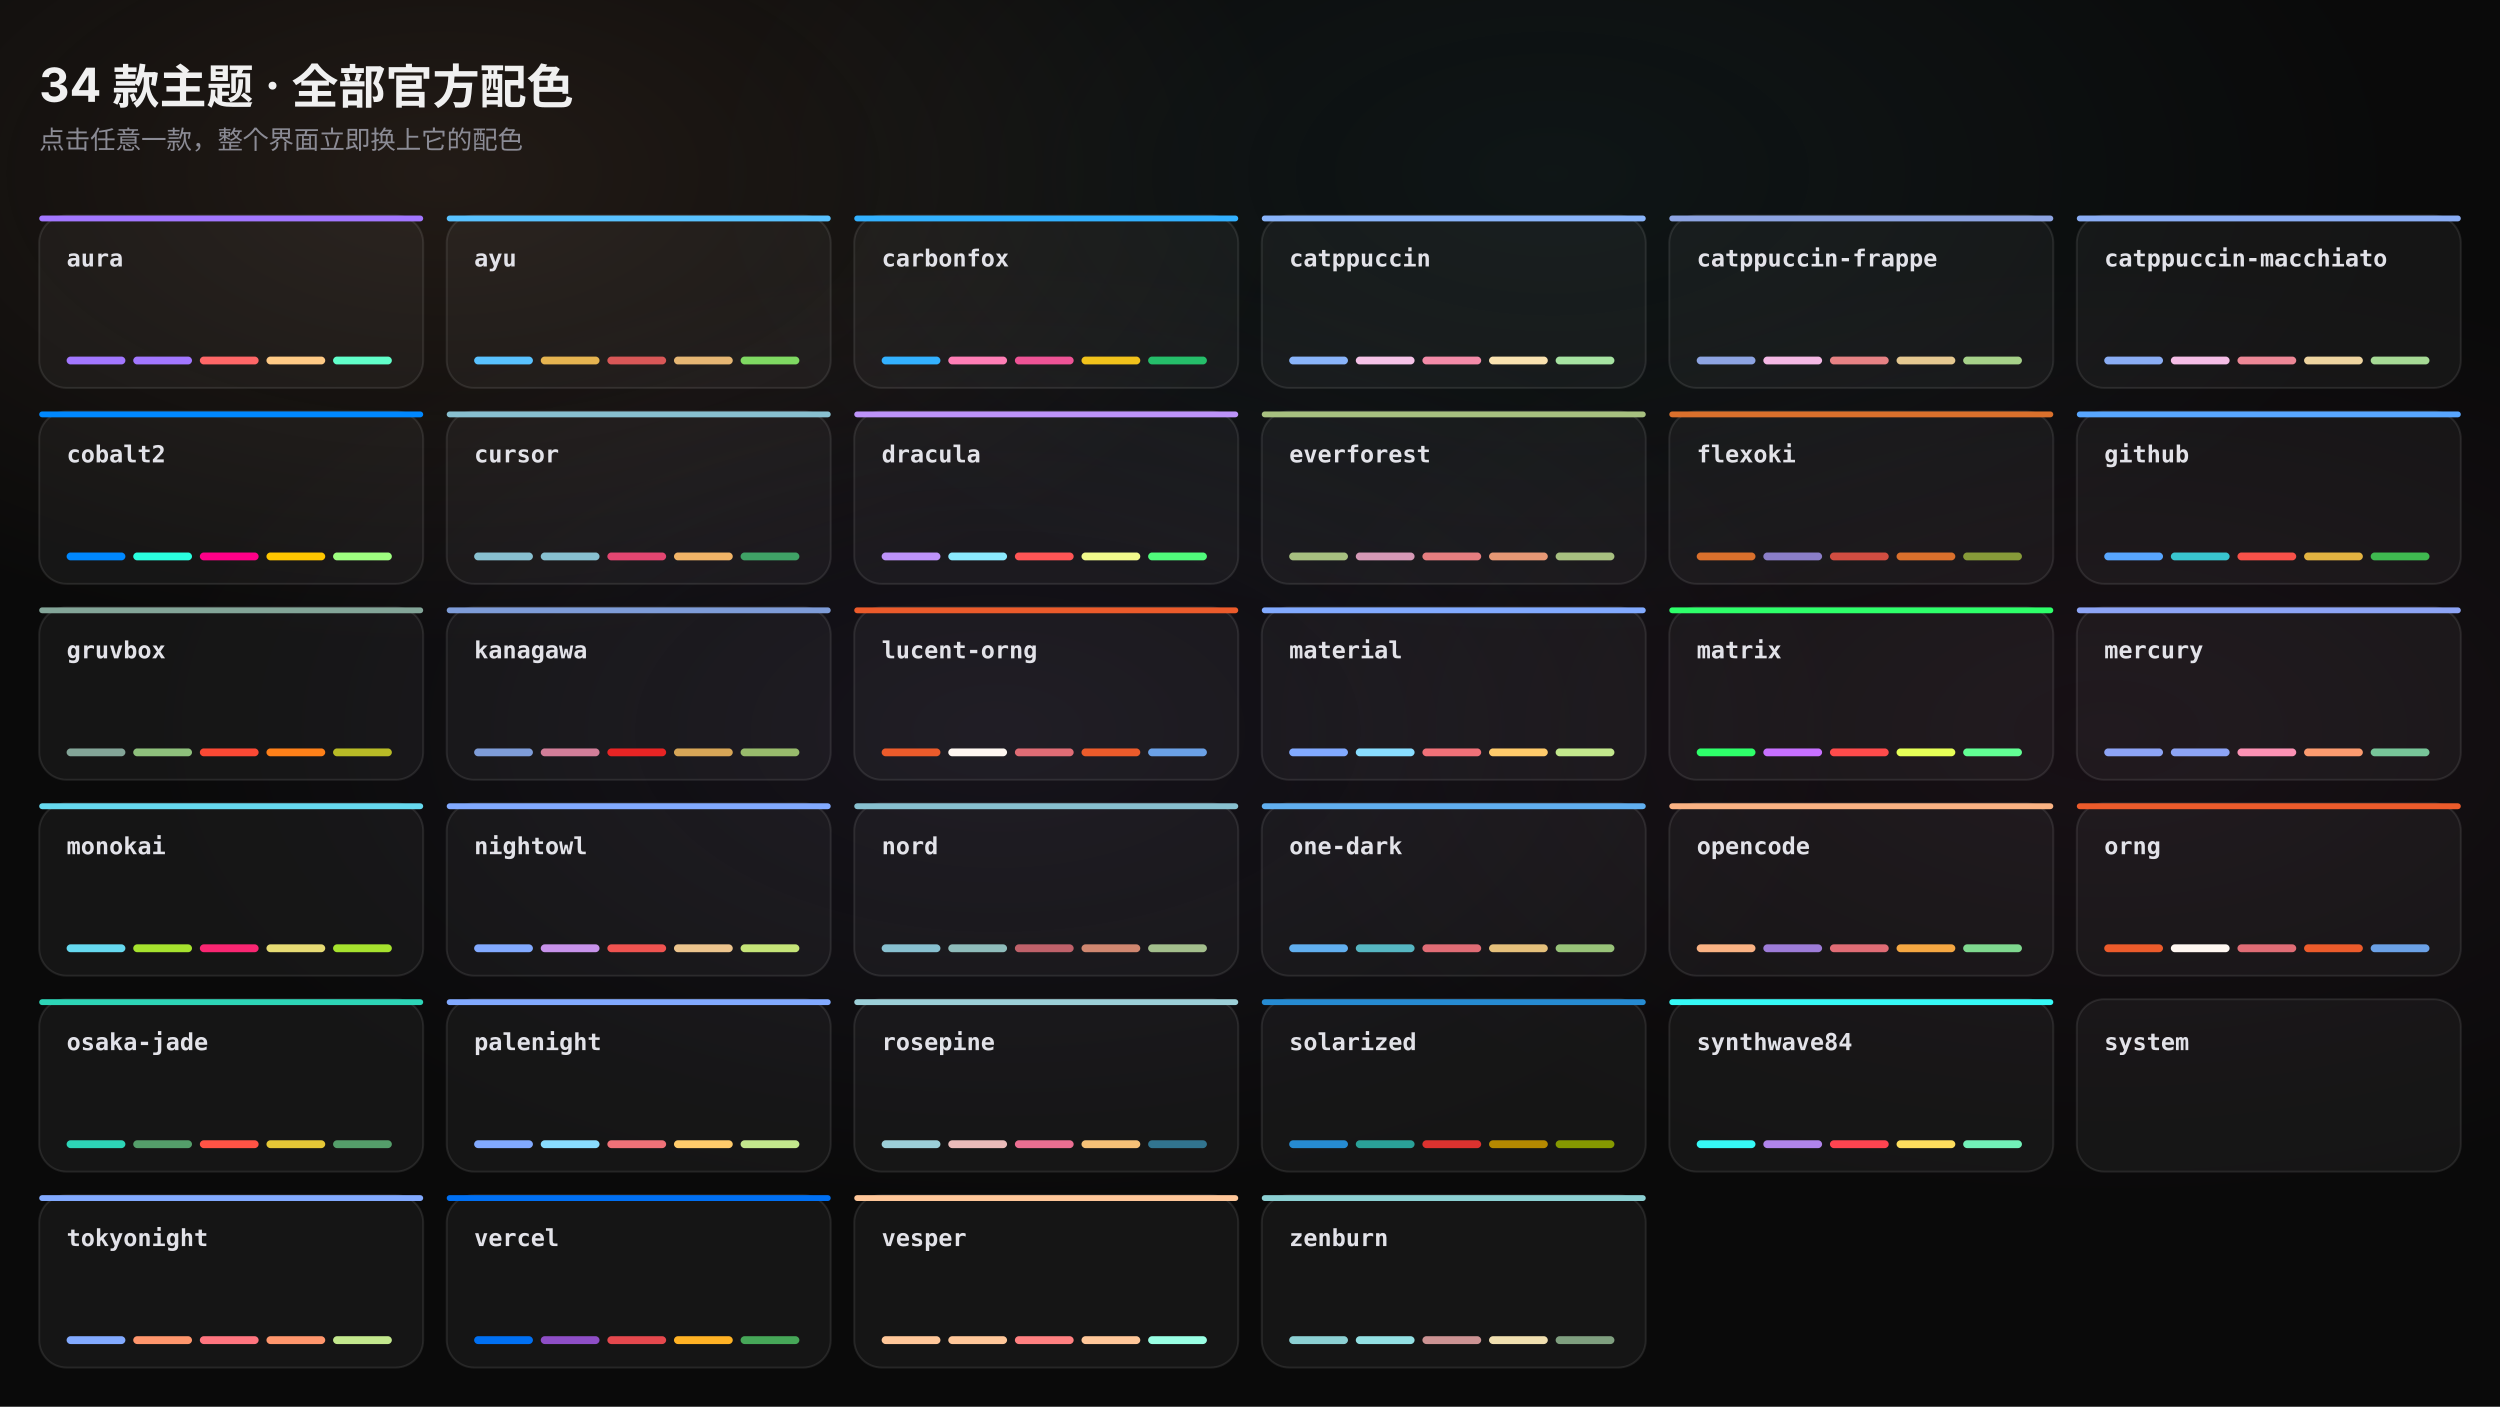
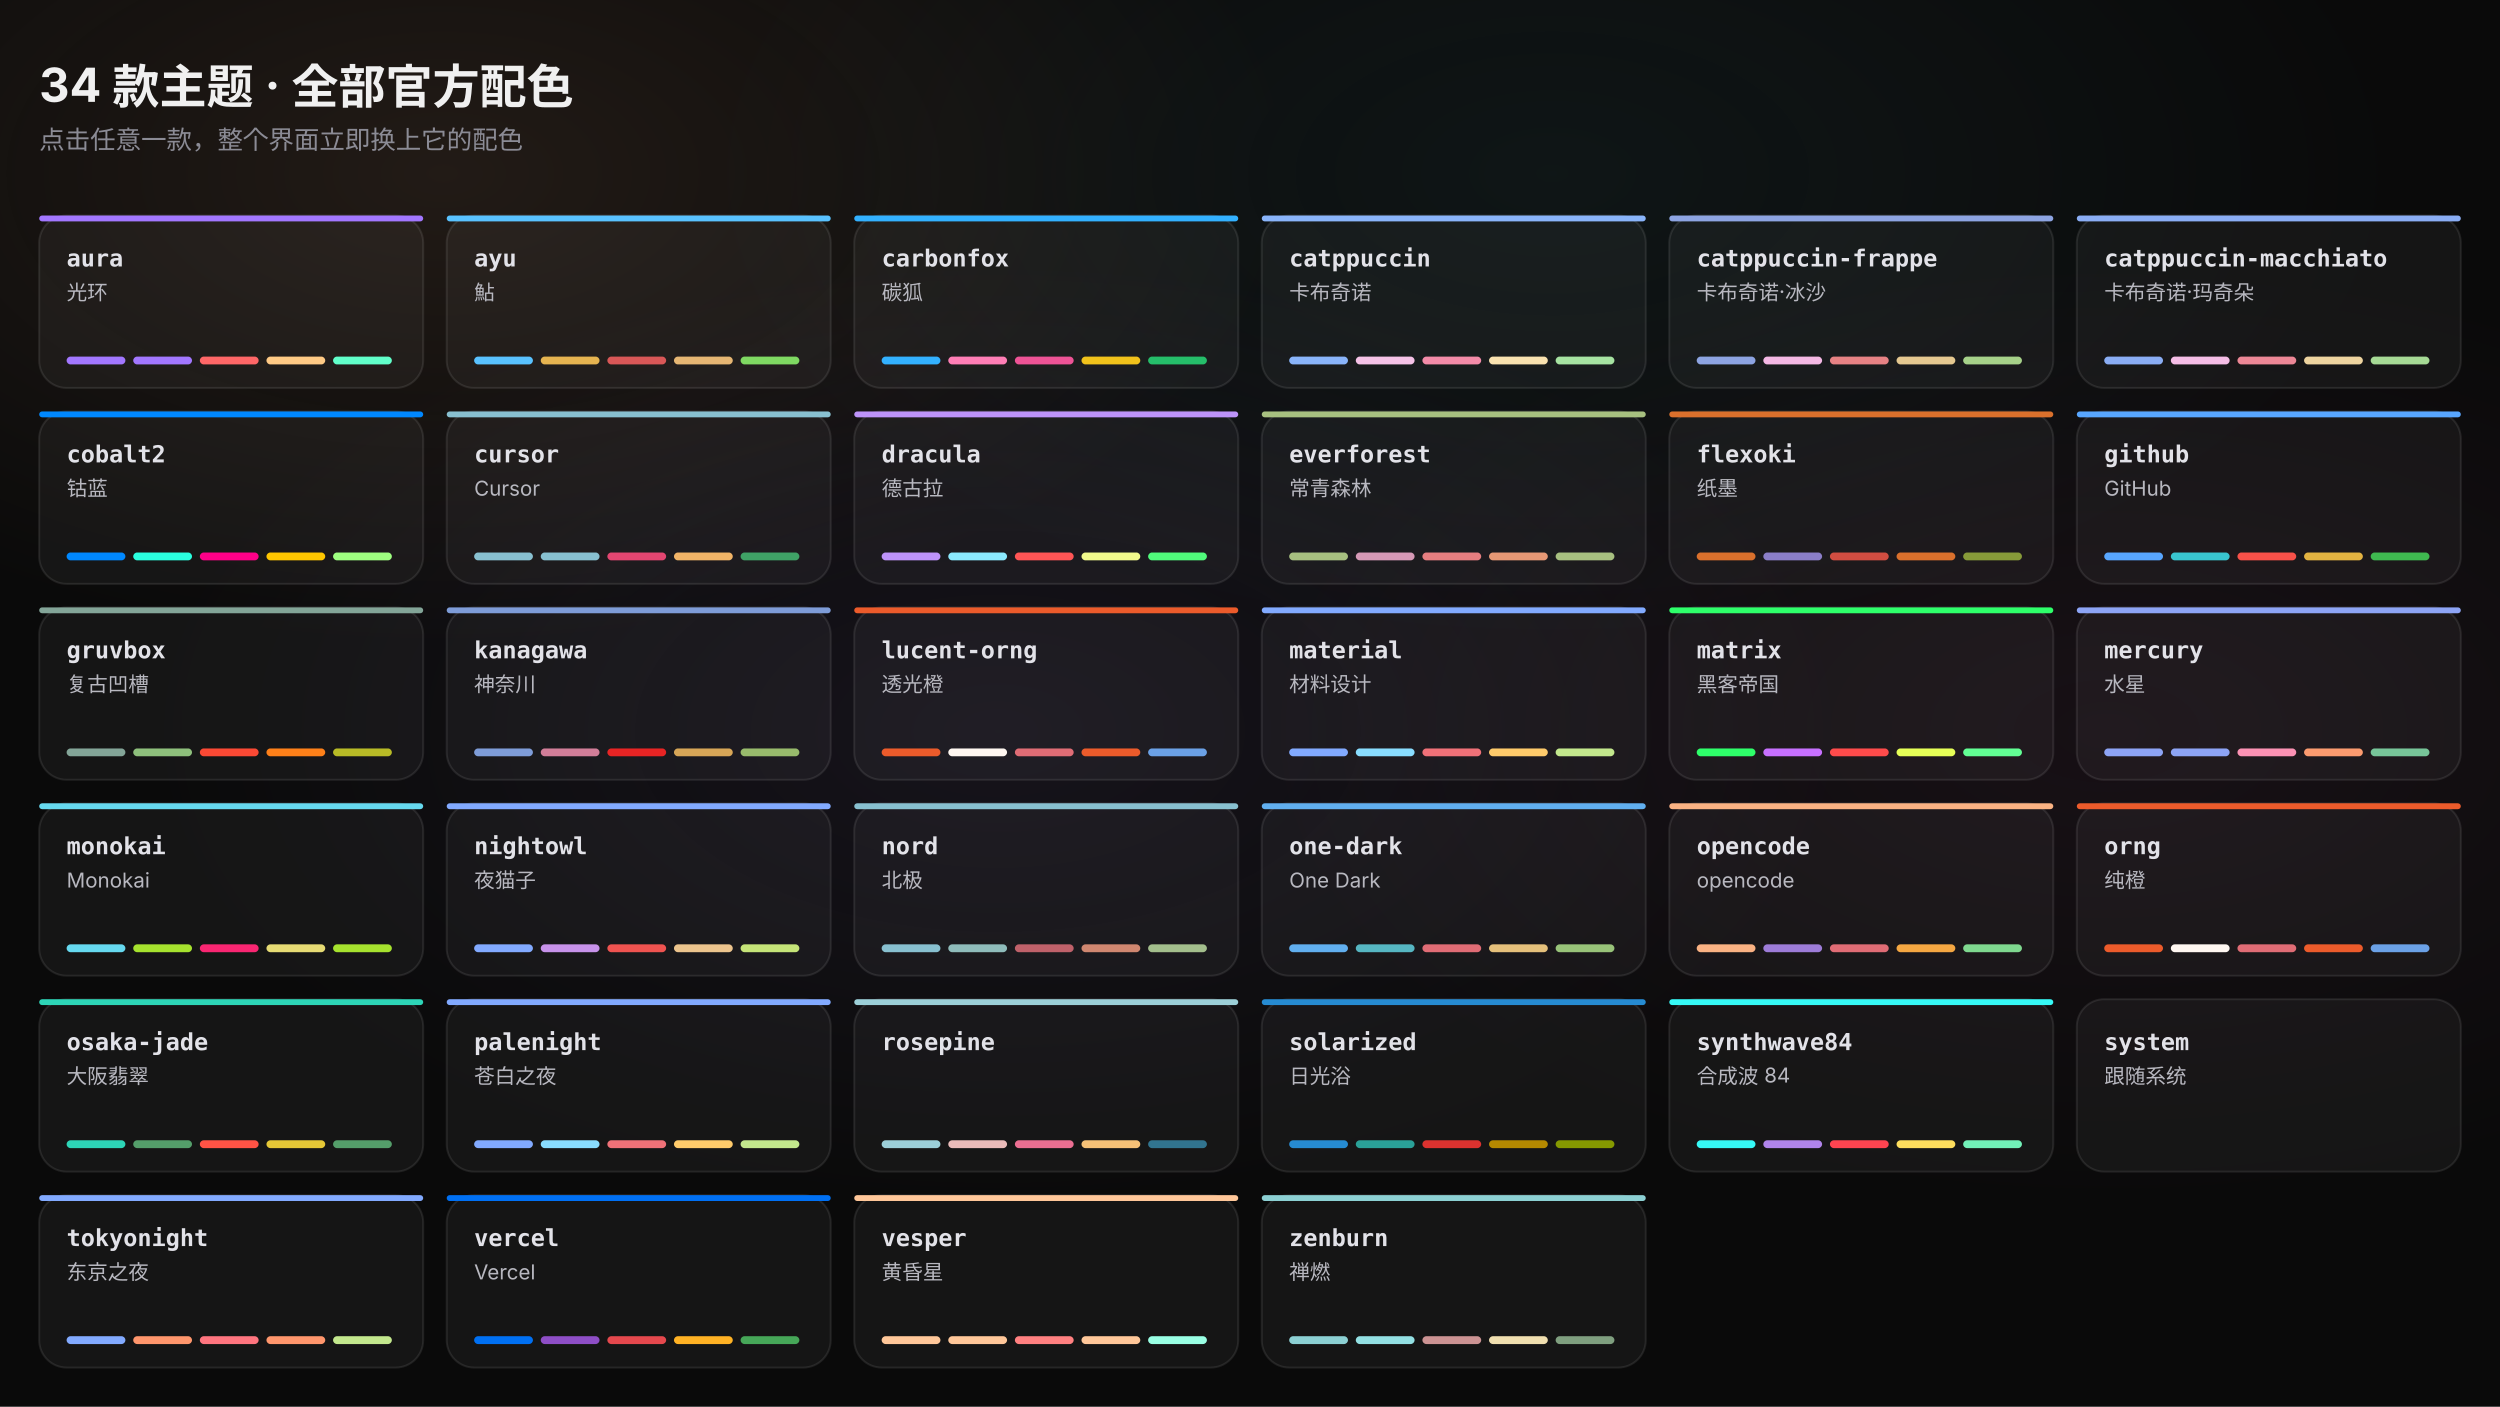
<svg xmlns="http://www.w3.org/2000/svg" width="1276" height="718" viewBox="0 0 1276 718">
  <defs>
    <radialGradient id="blob0" cx="18%" cy="12%" r="34%">
      <stop offset="0%" stop-color="#FAB283" stop-opacity="0.1" />
      <stop offset="100%" stop-color="#FAB283" stop-opacity="0" />
    </radialGradient>
    <radialGradient id="blob1" cx="40%" cy="52%" r="34%">
      <stop offset="0%" stop-color="#9D7CD8" stop-opacity="0.085" />
      <stop offset="100%" stop-color="#9D7CD8" stop-opacity="0" />
    </radialGradient>
    <radialGradient id="blob2" cx="62%" cy="12%" r="34%">
      <stop offset="0%" stop-color="#56B6C2" stop-opacity="0.07" />
      <stop offset="100%" stop-color="#56B6C2" stop-opacity="0" />
    </radialGradient>
    <radialGradient id="blob3" cx="84%" cy="52%" r="34%">
      <stop offset="0%" stop-color="#FF7EDB" stop-opacity="0.055" />
      <stop offset="100%" stop-color="#FF7EDB" stop-opacity="0" />
    </radialGradient>
  </defs>
  <rect width="100%" height="100%" fill="#0a0a0a" />
  <rect width="100%" height="100%" fill="url(#blob0)" />
  <rect width="100%" height="100%" fill="url(#blob1)" />
  <rect width="100%" height="100%" fill="url(#blob2)" />
  <rect width="100%" height="100%" fill="url(#blob3)" />
  <text x="20" y="52" font-family="-apple-system,Segoe UI,Microsoft YaHei,PingFang SC,sans-serif" font-size="24" font-weight="700" fill="#f0f0f0">34 款主题 · 全部官方配色</text>
  <text x="20" y="76" font-family="-apple-system,Segoe UI,Microsoft YaHei,PingFang SC,sans-serif" font-size="13" fill="#8b8b95">点击任意一款，整个界面立即换上它的配色</text>
  <g>
    <rect x="20" y="110" width="196" height="88" rx="14" fill="rgba(255,255,255,0.045)" stroke="rgba(255,255,255,0.09)" />
    <rect x="20" y="110" width="196" height="3" rx="1.5" fill="#A277FF" />
    <text x="34" y="136" font-family="ui-monospace,SFMono-Regular,Menlo,Consolas,monospace" font-size="12" font-weight="600" fill="#e2e2e8">aura</text>
+     <text x="34" y="153" font-family="-apple-system,Segoe UI,Microsoft YaHei,PingFang SC,sans-serif" font-size="10.5" fill="#b8b8c0">光环</text>
    <rect x="34" y="182" width="30" height="4" rx="2" fill="#A277FF" />
    <rect x="68" y="182" width="30" height="4" rx="2" fill="#A277FF" />
    <rect x="102" y="182" width="30" height="4" rx="2" fill="#FF6767" />
    <rect x="136" y="182" width="30" height="4" rx="2" fill="#FFCA85" />
    <rect x="170" y="182" width="30" height="4" rx="2" fill="#61FFCA" />
  </g>
  <g>
    <rect x="228" y="110" width="196" height="88" rx="14" fill="rgba(255,255,255,0.045)" stroke="rgba(255,255,255,0.09)" />
    <rect x="228" y="110" width="196" height="3" rx="1.5" fill="#59C2FF" />
    <text x="242" y="136" font-family="ui-monospace,SFMono-Regular,Menlo,Consolas,monospace" font-size="12" font-weight="600" fill="#e2e2e8">ayu</text>
+     <text x="242" y="153" font-family="-apple-system,Segoe UI,Microsoft YaHei,PingFang SC,sans-serif" font-size="10.5" fill="#b8b8c0">鮎</text>
    <rect x="242" y="182" width="30" height="4" rx="2" fill="#59C2FF" />
    <rect x="276" y="182" width="30" height="4" rx="2" fill="#E6B450" />
    <rect x="310" y="182" width="30" height="4" rx="2" fill="#D95757" />
    <rect x="344" y="182" width="30" height="4" rx="2" fill="#E6B673" />
    <rect x="378" y="182" width="30" height="4" rx="2" fill="#7FD962" />
  </g>
  <g>
    <rect x="436" y="110" width="196" height="88" rx="14" fill="rgba(255,255,255,0.045)" stroke="rgba(255,255,255,0.09)" />
    <rect x="436" y="110" width="196" height="3" rx="1.5" fill="#33B1FF" />
    <text x="450" y="136" font-family="ui-monospace,SFMono-Regular,Menlo,Consolas,monospace" font-size="12" font-weight="600" fill="#e2e2e8">carbonfox</text>
+     <text x="450" y="153" font-family="-apple-system,Segoe UI,Microsoft YaHei,PingFang SC,sans-serif" font-size="10.5" fill="#b8b8c0">碳狐</text>
    <rect x="450" y="182" width="30" height="4" rx="2" fill="#33B1FF" />
    <rect x="484" y="182" width="30" height="4" rx="2" fill="#FF7EB6" />
    <rect x="518" y="182" width="30" height="4" rx="2" fill="#EE5396" />
    <rect x="552" y="182" width="30" height="4" rx="2" fill="#F1C21B" />
    <rect x="586" y="182" width="30" height="4" rx="2" fill="#25BE6A" />
  </g>
  <g>
    <rect x="644" y="110" width="196" height="88" rx="14" fill="rgba(255,255,255,0.045)" stroke="rgba(255,255,255,0.09)" />
    <rect x="644" y="110" width="196" height="3" rx="1.5" fill="#89B4FA" />
    <text x="658" y="136" font-family="ui-monospace,SFMono-Regular,Menlo,Consolas,monospace" font-size="12" font-weight="600" fill="#e2e2e8">catppuccin</text>
+     <text x="658" y="153" font-family="-apple-system,Segoe UI,Microsoft YaHei,PingFang SC,sans-serif" font-size="10.5" fill="#b8b8c0">卡布奇诺</text>
    <rect x="658" y="182" width="30" height="4" rx="2" fill="#89B4FA" />
    <rect x="692" y="182" width="30" height="4" rx="2" fill="#F5C2E7" />
    <rect x="726" y="182" width="30" height="4" rx="2" fill="#F38BA8" />
    <rect x="760" y="182" width="30" height="4" rx="2" fill="#F9E2AF" />
    <rect x="794" y="182" width="30" height="4" rx="2" fill="#A6E3A1" />
  </g>
  <g>
    <rect x="852" y="110" width="196" height="88" rx="14" fill="rgba(255,255,255,0.045)" stroke="rgba(255,255,255,0.09)" />
    <rect x="852" y="110" width="196" height="3" rx="1.5" fill="#8DA4E2" />
    <text x="866" y="136" font-family="ui-monospace,SFMono-Regular,Menlo,Consolas,monospace" font-size="12" font-weight="600" fill="#e2e2e8">catppuccin-frappe</text>
+     <text x="866" y="153" font-family="-apple-system,Segoe UI,Microsoft YaHei,PingFang SC,sans-serif" font-size="10.5" fill="#b8b8c0">卡布奇诺·冰沙</text>
    <rect x="866" y="182" width="30" height="4" rx="2" fill="#8DA4E2" />
    <rect x="900" y="182" width="30" height="4" rx="2" fill="#F4B8E4" />
    <rect x="934" y="182" width="30" height="4" rx="2" fill="#E78284" />
    <rect x="968" y="182" width="30" height="4" rx="2" fill="#E5C890" />
    <rect x="1002" y="182" width="30" height="4" rx="2" fill="#A6D189" />
  </g>
  <g>
    <rect x="1060" y="110" width="196" height="88" rx="14" fill="rgba(255,255,255,0.045)" stroke="rgba(255,255,255,0.09)" />
    <rect x="1060" y="110" width="196" height="3" rx="1.5" fill="#8AADF4" />
    <text x="1074" y="136" font-family="ui-monospace,SFMono-Regular,Menlo,Consolas,monospace" font-size="12" font-weight="600" fill="#e2e2e8">catppuccin-macchiato</text>
+     <text x="1074" y="153" font-family="-apple-system,Segoe UI,Microsoft YaHei,PingFang SC,sans-serif" font-size="10.5" fill="#b8b8c0">卡布奇诺·玛奇朵</text>
    <rect x="1074" y="182" width="30" height="4" rx="2" fill="#8AADF4" />
    <rect x="1108" y="182" width="30" height="4" rx="2" fill="#F5BDE6" />
    <rect x="1142" y="182" width="30" height="4" rx="2" fill="#ED8796" />
    <rect x="1176" y="182" width="30" height="4" rx="2" fill="#EED49F" />
    <rect x="1210" y="182" width="30" height="4" rx="2" fill="#A6DA95" />
  </g>
  <g>
    <rect x="20" y="210" width="196" height="88" rx="14" fill="rgba(255,255,255,0.045)" stroke="rgba(255,255,255,0.09)" />
    <rect x="20" y="210" width="196" height="3" rx="1.5" fill="#0088FF" />
    <text x="34" y="236" font-family="ui-monospace,SFMono-Regular,Menlo,Consolas,monospace" font-size="12" font-weight="600" fill="#e2e2e8">cobalt2</text>
+     <text x="34" y="253" font-family="-apple-system,Segoe UI,Microsoft YaHei,PingFang SC,sans-serif" font-size="10.5" fill="#b8b8c0">钴蓝</text>
    <rect x="34" y="282" width="30" height="4" rx="2" fill="#0088FF" />
    <rect x="68" y="282" width="30" height="4" rx="2" fill="#2AFFDF" />
    <rect x="102" y="282" width="30" height="4" rx="2" fill="#FF0088" />
    <rect x="136" y="282" width="30" height="4" rx="2" fill="#FFC600" />
    <rect x="170" y="282" width="30" height="4" rx="2" fill="#9EFF80" />
  </g>
  <g>
    <rect x="228" y="210" width="196" height="88" rx="14" fill="rgba(255,255,255,0.045)" stroke="rgba(255,255,255,0.09)" />
    <rect x="228" y="210" width="196" height="3" rx="1.5" fill="#88C0D0" />
    <text x="242" y="236" font-family="ui-monospace,SFMono-Regular,Menlo,Consolas,monospace" font-size="12" font-weight="600" fill="#e2e2e8">cursor</text>
+     <text x="242" y="253" font-family="-apple-system,Segoe UI,Microsoft YaHei,PingFang SC,sans-serif" font-size="10.5" fill="#b8b8c0">Cursor</text>
    <rect x="242" y="282" width="30" height="4" rx="2" fill="#88C0D0" />
    <rect x="276" y="282" width="30" height="4" rx="2" fill="#88C0D0" />
    <rect x="310" y="282" width="30" height="4" rx="2" fill="#E34671" />
    <rect x="344" y="282" width="30" height="4" rx="2" fill="#F1B467" />
    <rect x="378" y="282" width="30" height="4" rx="2" fill="#3FA266" />
  </g>
  <g>
    <rect x="436" y="210" width="196" height="88" rx="14" fill="rgba(255,255,255,0.045)" stroke="rgba(255,255,255,0.09)" />
    <rect x="436" y="210" width="196" height="3" rx="1.5" fill="#BD93F9" />
    <text x="450" y="236" font-family="ui-monospace,SFMono-Regular,Menlo,Consolas,monospace" font-size="12" font-weight="600" fill="#e2e2e8">dracula</text>
+     <text x="450" y="253" font-family="-apple-system,Segoe UI,Microsoft YaHei,PingFang SC,sans-serif" font-size="10.5" fill="#b8b8c0">德古拉</text>
    <rect x="450" y="282" width="30" height="4" rx="2" fill="#BD93F9" />
    <rect x="484" y="282" width="30" height="4" rx="2" fill="#8BE9FD" />
    <rect x="518" y="282" width="30" height="4" rx="2" fill="#FF5555" />
    <rect x="552" y="282" width="30" height="4" rx="2" fill="#F1FA8C" />
    <rect x="586" y="282" width="30" height="4" rx="2" fill="#50FA7B" />
  </g>
  <g>
    <rect x="644" y="210" width="196" height="88" rx="14" fill="rgba(255,255,255,0.045)" stroke="rgba(255,255,255,0.09)" />
    <rect x="644" y="210" width="196" height="3" rx="1.5" fill="#A7C080" />
    <text x="658" y="236" font-family="ui-monospace,SFMono-Regular,Menlo,Consolas,monospace" font-size="12" font-weight="600" fill="#e2e2e8">everforest</text>
+     <text x="658" y="253" font-family="-apple-system,Segoe UI,Microsoft YaHei,PingFang SC,sans-serif" font-size="10.5" fill="#b8b8c0">常青森林</text>
    <rect x="658" y="282" width="30" height="4" rx="2" fill="#A7C080" />
    <rect x="692" y="282" width="30" height="4" rx="2" fill="#D699B6" />
    <rect x="726" y="282" width="30" height="4" rx="2" fill="#E67E80" />
    <rect x="760" y="282" width="30" height="4" rx="2" fill="#E69875" />
    <rect x="794" y="282" width="30" height="4" rx="2" fill="#A7C080" />
  </g>
  <g>
    <rect x="852" y="210" width="196" height="88" rx="14" fill="rgba(255,255,255,0.045)" stroke="rgba(255,255,255,0.09)" />
    <rect x="852" y="210" width="196" height="3" rx="1.5" fill="#DA702C" />
    <text x="866" y="236" font-family="ui-monospace,SFMono-Regular,Menlo,Consolas,monospace" font-size="12" font-weight="600" fill="#e2e2e8">flexoki</text>
+     <text x="866" y="253" font-family="-apple-system,Segoe UI,Microsoft YaHei,PingFang SC,sans-serif" font-size="10.5" fill="#b8b8c0">纸墨</text>
    <rect x="866" y="282" width="30" height="4" rx="2" fill="#DA702C" />
    <rect x="900" y="282" width="30" height="4" rx="2" fill="#8B7EC8" />
    <rect x="934" y="282" width="30" height="4" rx="2" fill="#D14D41" />
    <rect x="968" y="282" width="30" height="4" rx="2" fill="#DA702C" />
    <rect x="1002" y="282" width="30" height="4" rx="2" fill="#879A39" />
  </g>
  <g>
    <rect x="1060" y="210" width="196" height="88" rx="14" fill="rgba(255,255,255,0.045)" stroke="rgba(255,255,255,0.09)" />
    <rect x="1060" y="210" width="196" height="3" rx="1.5" fill="#58A6FF" />
    <text x="1074" y="236" font-family="ui-monospace,SFMono-Regular,Menlo,Consolas,monospace" font-size="12" font-weight="600" fill="#e2e2e8">github</text>
+     <text x="1074" y="253" font-family="-apple-system,Segoe UI,Microsoft YaHei,PingFang SC,sans-serif" font-size="10.5" fill="#b8b8c0">GitHub</text>
    <rect x="1074" y="282" width="30" height="4" rx="2" fill="#58A6FF" />
    <rect x="1108" y="282" width="30" height="4" rx="2" fill="#39C5CF" />
    <rect x="1142" y="282" width="30" height="4" rx="2" fill="#F85149" />
    <rect x="1176" y="282" width="30" height="4" rx="2" fill="#E3B341" />
    <rect x="1210" y="282" width="30" height="4" rx="2" fill="#3FB950" />
  </g>
  <g>
    <rect x="20" y="310" width="196" height="88" rx="14" fill="rgba(255,255,255,0.045)" stroke="rgba(255,255,255,0.09)" />
    <rect x="20" y="310" width="196" height="3" rx="1.5" fill="#83A598" />
    <text x="34" y="336" font-family="ui-monospace,SFMono-Regular,Menlo,Consolas,monospace" font-size="12" font-weight="600" fill="#e2e2e8">gruvbox</text>
+     <text x="34" y="353" font-family="-apple-system,Segoe UI,Microsoft YaHei,PingFang SC,sans-serif" font-size="10.5" fill="#b8b8c0">复古凹槽</text>
    <rect x="34" y="382" width="30" height="4" rx="2" fill="#83A598" />
    <rect x="68" y="382" width="30" height="4" rx="2" fill="#8EC07C" />
    <rect x="102" y="382" width="30" height="4" rx="2" fill="#FB4934" />
    <rect x="136" y="382" width="30" height="4" rx="2" fill="#FE8019" />
    <rect x="170" y="382" width="30" height="4" rx="2" fill="#B8BB26" />
  </g>
  <g>
    <rect x="228" y="310" width="196" height="88" rx="14" fill="rgba(255,255,255,0.045)" stroke="rgba(255,255,255,0.09)" />
    <rect x="228" y="310" width="196" height="3" rx="1.5" fill="#7E9CD8" />
    <text x="242" y="336" font-family="ui-monospace,SFMono-Regular,Menlo,Consolas,monospace" font-size="12" font-weight="600" fill="#e2e2e8">kanagawa</text>
+     <text x="242" y="353" font-family="-apple-system,Segoe UI,Microsoft YaHei,PingFang SC,sans-serif" font-size="10.5" fill="#b8b8c0">神奈川</text>
    <rect x="242" y="382" width="30" height="4" rx="2" fill="#7E9CD8" />
    <rect x="276" y="382" width="30" height="4" rx="2" fill="#D27E99" />
    <rect x="310" y="382" width="30" height="4" rx="2" fill="#E82424" />
    <rect x="344" y="382" width="30" height="4" rx="2" fill="#D7A657" />
    <rect x="378" y="382" width="30" height="4" rx="2" fill="#98BB6C" />
  </g>
  <g>
    <rect x="436" y="310" width="196" height="88" rx="14" fill="rgba(255,255,255,0.045)" stroke="rgba(255,255,255,0.09)" />
    <rect x="436" y="310" width="196" height="3" rx="1.5" fill="#EC5B2B" />
    <text x="450" y="336" font-family="ui-monospace,SFMono-Regular,Menlo,Consolas,monospace" font-size="12" font-weight="600" fill="#e2e2e8">lucent-orng</text>
+     <text x="450" y="353" font-family="-apple-system,Segoe UI,Microsoft YaHei,PingFang SC,sans-serif" font-size="10.5" fill="#b8b8c0">透光橙</text>
    <rect x="450" y="382" width="30" height="4" rx="2" fill="#EC5B2B" />
    <rect x="484" y="382" width="30" height="4" rx="2" fill="#FFF7F1" />
    <rect x="518" y="382" width="30" height="4" rx="2" fill="#E06C75" />
    <rect x="552" y="382" width="30" height="4" rx="2" fill="#EC5B2B" />
    <rect x="586" y="382" width="30" height="4" rx="2" fill="#6BA1E6" />
  </g>
  <g>
    <rect x="644" y="310" width="196" height="88" rx="14" fill="rgba(255,255,255,0.045)" stroke="rgba(255,255,255,0.09)" />
    <rect x="644" y="310" width="196" height="3" rx="1.5" fill="#82AAFF" />
    <text x="658" y="336" font-family="ui-monospace,SFMono-Regular,Menlo,Consolas,monospace" font-size="12" font-weight="600" fill="#e2e2e8">material</text>
+     <text x="658" y="353" font-family="-apple-system,Segoe UI,Microsoft YaHei,PingFang SC,sans-serif" font-size="10.5" fill="#b8b8c0">材料设计</text>
    <rect x="658" y="382" width="30" height="4" rx="2" fill="#82AAFF" />
    <rect x="692" y="382" width="30" height="4" rx="2" fill="#89DDFF" />
    <rect x="726" y="382" width="30" height="4" rx="2" fill="#F07178" />
    <rect x="760" y="382" width="30" height="4" rx="2" fill="#FFCB6B" />
    <rect x="794" y="382" width="30" height="4" rx="2" fill="#C3E88D" />
  </g>
  <g>
    <rect x="852" y="310" width="196" height="88" rx="14" fill="rgba(255,255,255,0.045)" stroke="rgba(255,255,255,0.09)" />
    <rect x="852" y="310" width="196" height="3" rx="1.5" fill="#2EFF6A" />
    <text x="866" y="336" font-family="ui-monospace,SFMono-Regular,Menlo,Consolas,monospace" font-size="12" font-weight="600" fill="#e2e2e8">matrix</text>
+     <text x="866" y="353" font-family="-apple-system,Segoe UI,Microsoft YaHei,PingFang SC,sans-serif" font-size="10.5" fill="#b8b8c0">黑客帝国</text>
    <rect x="866" y="382" width="30" height="4" rx="2" fill="#2EFF6A" />
    <rect x="900" y="382" width="30" height="4" rx="2" fill="#C770FF" />
    <rect x="934" y="382" width="30" height="4" rx="2" fill="#FF4B4B" />
    <rect x="968" y="382" width="30" height="4" rx="2" fill="#E6FF57" />
    <rect x="1002" y="382" width="30" height="4" rx="2" fill="#62FF94" />
  </g>
  <g>
    <rect x="1060" y="310" width="196" height="88" rx="14" fill="rgba(255,255,255,0.045)" stroke="rgba(255,255,255,0.09)" />
    <rect x="1060" y="310" width="196" height="3" rx="1.5" fill="#8DA4F5" />
    <text x="1074" y="336" font-family="ui-monospace,SFMono-Regular,Menlo,Consolas,monospace" font-size="12" font-weight="600" fill="#e2e2e8">mercury</text>
+     <text x="1074" y="353" font-family="-apple-system,Segoe UI,Microsoft YaHei,PingFang SC,sans-serif" font-size="10.5" fill="#b8b8c0">水星</text>
    <rect x="1074" y="382" width="30" height="4" rx="2" fill="#8DA4F5" />
    <rect x="1108" y="382" width="30" height="4" rx="2" fill="#8DA4F5" />
    <rect x="1142" y="382" width="30" height="4" rx="2" fill="#FC92B4" />
    <rect x="1176" y="382" width="30" height="4" rx="2" fill="#FC9B6F" />
    <rect x="1210" y="382" width="30" height="4" rx="2" fill="#77C599" />
  </g>
  <g>
    <rect x="20" y="410" width="196" height="88" rx="14" fill="rgba(255,255,255,0.045)" stroke="rgba(255,255,255,0.09)" />
    <rect x="20" y="410" width="196" height="3" rx="1.5" fill="#66D9EF" />
    <text x="34" y="436" font-family="ui-monospace,SFMono-Regular,Menlo,Consolas,monospace" font-size="12" font-weight="600" fill="#e2e2e8">monokai</text>
+     <text x="34" y="453" font-family="-apple-system,Segoe UI,Microsoft YaHei,PingFang SC,sans-serif" font-size="10.5" fill="#b8b8c0">Monokai</text>
    <rect x="34" y="482" width="30" height="4" rx="2" fill="#66D9EF" />
    <rect x="68" y="482" width="30" height="4" rx="2" fill="#A6E22E" />
    <rect x="102" y="482" width="30" height="4" rx="2" fill="#F92672" />
    <rect x="136" y="482" width="30" height="4" rx="2" fill="#E6DB74" />
    <rect x="170" y="482" width="30" height="4" rx="2" fill="#A6E22E" />
  </g>
  <g>
    <rect x="228" y="410" width="196" height="88" rx="14" fill="rgba(255,255,255,0.045)" stroke="rgba(255,255,255,0.09)" />
    <rect x="228" y="410" width="196" height="3" rx="1.5" fill="#82AAFF" />
    <text x="242" y="436" font-family="ui-monospace,SFMono-Regular,Menlo,Consolas,monospace" font-size="12" font-weight="600" fill="#e2e2e8">nightowl</text>
+     <text x="242" y="453" font-family="-apple-system,Segoe UI,Microsoft YaHei,PingFang SC,sans-serif" font-size="10.5" fill="#b8b8c0">夜猫子</text>
    <rect x="242" y="482" width="30" height="4" rx="2" fill="#82AAFF" />
    <rect x="276" y="482" width="30" height="4" rx="2" fill="#C792EA" />
    <rect x="310" y="482" width="30" height="4" rx="2" fill="#EF5350" />
    <rect x="344" y="482" width="30" height="4" rx="2" fill="#ECC48D" />
    <rect x="378" y="482" width="30" height="4" rx="2" fill="#C5E478" />
  </g>
  <g>
    <rect x="436" y="410" width="196" height="88" rx="14" fill="rgba(255,255,255,0.045)" stroke="rgba(255,255,255,0.09)" />
    <rect x="436" y="410" width="196" height="3" rx="1.5" fill="#88C0D0" />
    <text x="450" y="436" font-family="ui-monospace,SFMono-Regular,Menlo,Consolas,monospace" font-size="12" font-weight="600" fill="#e2e2e8">nord</text>
+     <text x="450" y="453" font-family="-apple-system,Segoe UI,Microsoft YaHei,PingFang SC,sans-serif" font-size="10.5" fill="#b8b8c0">北极</text>
    <rect x="450" y="482" width="30" height="4" rx="2" fill="#88C0D0" />
    <rect x="484" y="482" width="30" height="4" rx="2" fill="#8FBCBB" />
    <rect x="518" y="482" width="30" height="4" rx="2" fill="#BF616A" />
    <rect x="552" y="482" width="30" height="4" rx="2" fill="#D08770" />
    <rect x="586" y="482" width="30" height="4" rx="2" fill="#A3BE8C" />
  </g>
  <g>
    <rect x="644" y="410" width="196" height="88" rx="14" fill="rgba(255,255,255,0.045)" stroke="rgba(255,255,255,0.09)" />
    <rect x="644" y="410" width="196" height="3" rx="1.5" fill="#61AFEF" />
    <text x="658" y="436" font-family="ui-monospace,SFMono-Regular,Menlo,Consolas,monospace" font-size="12" font-weight="600" fill="#e2e2e8">one-dark</text>
+     <text x="658" y="453" font-family="-apple-system,Segoe UI,Microsoft YaHei,PingFang SC,sans-serif" font-size="10.5" fill="#b8b8c0">One Dark</text>
    <rect x="658" y="482" width="30" height="4" rx="2" fill="#61AFEF" />
    <rect x="692" y="482" width="30" height="4" rx="2" fill="#56B6C2" />
    <rect x="726" y="482" width="30" height="4" rx="2" fill="#E06C75" />
    <rect x="760" y="482" width="30" height="4" rx="2" fill="#E5C07B" />
    <rect x="794" y="482" width="30" height="4" rx="2" fill="#98C379" />
  </g>
  <g>
    <rect x="852" y="410" width="196" height="88" rx="14" fill="rgba(255,255,255,0.045)" stroke="rgba(255,255,255,0.09)" />
    <rect x="852" y="410" width="196" height="3" rx="1.5" fill="#FAB283" />
    <text x="866" y="436" font-family="ui-monospace,SFMono-Regular,Menlo,Consolas,monospace" font-size="12" font-weight="600" fill="#e2e2e8">opencode</text>
+     <text x="866" y="453" font-family="-apple-system,Segoe UI,Microsoft YaHei,PingFang SC,sans-serif" font-size="10.5" fill="#b8b8c0">opencode</text>
    <rect x="866" y="482" width="30" height="4" rx="2" fill="#FAB283" />
    <rect x="900" y="482" width="30" height="4" rx="2" fill="#9D7CD8" />
    <rect x="934" y="482" width="30" height="4" rx="2" fill="#E06C75" />
    <rect x="968" y="482" width="30" height="4" rx="2" fill="#F5A742" />
    <rect x="1002" y="482" width="30" height="4" rx="2" fill="#7FD88F" />
  </g>
  <g>
    <rect x="1060" y="410" width="196" height="88" rx="14" fill="rgba(255,255,255,0.045)" stroke="rgba(255,255,255,0.09)" />
    <rect x="1060" y="410" width="196" height="3" rx="1.5" fill="#EC5B2B" />
    <text x="1074" y="436" font-family="ui-monospace,SFMono-Regular,Menlo,Consolas,monospace" font-size="12" font-weight="600" fill="#e2e2e8">orng</text>
+     <text x="1074" y="453" font-family="-apple-system,Segoe UI,Microsoft YaHei,PingFang SC,sans-serif" font-size="10.5" fill="#b8b8c0">纯橙</text>
    <rect x="1074" y="482" width="30" height="4" rx="2" fill="#EC5B2B" />
    <rect x="1108" y="482" width="30" height="4" rx="2" fill="#FFF7F1" />
    <rect x="1142" y="482" width="30" height="4" rx="2" fill="#E06C75" />
    <rect x="1176" y="482" width="30" height="4" rx="2" fill="#EC5B2B" />
    <rect x="1210" y="482" width="30" height="4" rx="2" fill="#6BA1E6" />
  </g>
  <g>
    <rect x="20" y="510" width="196" height="88" rx="14" fill="rgba(255,255,255,0.045)" stroke="rgba(255,255,255,0.09)" />
    <rect x="20" y="510" width="196" height="3" rx="1.5" fill="#2DD5B7" />
    <text x="34" y="536" font-family="ui-monospace,SFMono-Regular,Menlo,Consolas,monospace" font-size="12" font-weight="600" fill="#e2e2e8">osaka-jade</text>
+     <text x="34" y="553" font-family="-apple-system,Segoe UI,Microsoft YaHei,PingFang SC,sans-serif" font-size="10.5" fill="#b8b8c0">大阪翡翠</text>
    <rect x="34" y="582" width="30" height="4" rx="2" fill="#2DD5B7" />
    <rect x="68" y="582" width="30" height="4" rx="2" fill="#549E6A" />
    <rect x="102" y="582" width="30" height="4" rx="2" fill="#FF5345" />
    <rect x="136" y="582" width="30" height="4" rx="2" fill="#E5C736" />
    <rect x="170" y="582" width="30" height="4" rx="2" fill="#549E6A" />
  </g>
  <g>
    <rect x="228" y="510" width="196" height="88" rx="14" fill="rgba(255,255,255,0.045)" stroke="rgba(255,255,255,0.09)" />
    <rect x="228" y="510" width="196" height="3" rx="1.5" fill="#82AAFF" />
    <text x="242" y="536" font-family="ui-monospace,SFMono-Regular,Menlo,Consolas,monospace" font-size="12" font-weight="600" fill="#e2e2e8">palenight</text>
+     <text x="242" y="553" font-family="-apple-system,Segoe UI,Microsoft YaHei,PingFang SC,sans-serif" font-size="10.5" fill="#b8b8c0">苍白之夜</text>
    <rect x="242" y="582" width="30" height="4" rx="2" fill="#82AAFF" />
    <rect x="276" y="582" width="30" height="4" rx="2" fill="#89DDFF" />
    <rect x="310" y="582" width="30" height="4" rx="2" fill="#F07178" />
    <rect x="344" y="582" width="30" height="4" rx="2" fill="#FFCB6B" />
    <rect x="378" y="582" width="30" height="4" rx="2" fill="#C3E88D" />
  </g>
  <g>
    <rect x="436" y="510" width="196" height="88" rx="14" fill="rgba(255,255,255,0.045)" stroke="rgba(255,255,255,0.09)" />
    <rect x="436" y="510" width="196" height="3" rx="1.5" fill="#9CCFD8" />
    <text x="450" y="536" font-family="ui-monospace,SFMono-Regular,Menlo,Consolas,monospace" font-size="12" font-weight="600" fill="#e2e2e8">rosepine</text>
    <rect x="450" y="582" width="30" height="4" rx="2" fill="#9CCFD8" />
    <rect x="484" y="582" width="30" height="4" rx="2" fill="#EBBCBA" />
    <rect x="518" y="582" width="30" height="4" rx="2" fill="#EB6F92" />
    <rect x="552" y="582" width="30" height="4" rx="2" fill="#F6C177" />
    <rect x="586" y="582" width="30" height="4" rx="2" fill="#31748F" />
  </g>
  <g>
    <rect x="644" y="510" width="196" height="88" rx="14" fill="rgba(255,255,255,0.045)" stroke="rgba(255,255,255,0.09)" />
    <rect x="644" y="510" width="196" height="3" rx="1.5" fill="#268BD2" />
    <text x="658" y="536" font-family="ui-monospace,SFMono-Regular,Menlo,Consolas,monospace" font-size="12" font-weight="600" fill="#e2e2e8">solarized</text>
+     <text x="658" y="553" font-family="-apple-system,Segoe UI,Microsoft YaHei,PingFang SC,sans-serif" font-size="10.5" fill="#b8b8c0">日光浴</text>
    <rect x="658" y="582" width="30" height="4" rx="2" fill="#268BD2" />
    <rect x="692" y="582" width="30" height="4" rx="2" fill="#2AA198" />
    <rect x="726" y="582" width="30" height="4" rx="2" fill="#DC322F" />
    <rect x="760" y="582" width="30" height="4" rx="2" fill="#B58900" />
    <rect x="794" y="582" width="30" height="4" rx="2" fill="#859900" />
  </g>
  <g>
    <rect x="852" y="510" width="196" height="88" rx="14" fill="rgba(255,255,255,0.045)" stroke="rgba(255,255,255,0.09)" />
    <rect x="852" y="510" width="196" height="3" rx="1.5" fill="#36F9F6" />
    <text x="866" y="536" font-family="ui-monospace,SFMono-Regular,Menlo,Consolas,monospace" font-size="12" font-weight="600" fill="#e2e2e8">synthwave84</text>
+     <text x="866" y="553" font-family="-apple-system,Segoe UI,Microsoft YaHei,PingFang SC,sans-serif" font-size="10.5" fill="#b8b8c0">合成波 84</text>
    <rect x="866" y="582" width="30" height="4" rx="2" fill="#36F9F6" />
    <rect x="900" y="582" width="30" height="4" rx="2" fill="#B084EB" />
    <rect x="934" y="582" width="30" height="4" rx="2" fill="#FE4450" />
    <rect x="968" y="582" width="30" height="4" rx="2" fill="#FEDE5D" />
    <rect x="1002" y="582" width="30" height="4" rx="2" fill="#72F1B8" />
  </g>
  <g>
    <rect x="1060" y="510" width="196" height="88" rx="14" fill="rgba(255,255,255,0.045)" stroke="rgba(255,255,255,0.09)" />
    <rect x="1060" y="510" width="196" height="3" rx="1.5" fill="transparent" />
    <text x="1074" y="536" font-family="ui-monospace,SFMono-Regular,Menlo,Consolas,monospace" font-size="12" font-weight="600" fill="#e2e2e8">system</text>
+     <text x="1074" y="553" font-family="-apple-system,Segoe UI,Microsoft YaHei,PingFang SC,sans-serif" font-size="10.5" fill="#b8b8c0">跟随系统</text>
    <rect x="1074" y="582" width="30" height="4" rx="2" fill="transparent" />
    <rect x="1108" y="582" width="30" height="4" rx="2" fill="transparent" />
    <rect x="1142" y="582" width="30" height="4" rx="2" fill="transparent" />
    <rect x="1176" y="582" width="30" height="4" rx="2" fill="transparent" />
    <rect x="1210" y="582" width="30" height="4" rx="2" fill="transparent" />
  </g>
  <g>
    <rect x="20" y="610" width="196" height="88" rx="14" fill="rgba(255,255,255,0.045)" stroke="rgba(255,255,255,0.09)" />
    <rect x="20" y="610" width="196" height="3" rx="1.5" fill="#82AAFF" />
    <text x="34" y="636" font-family="ui-monospace,SFMono-Regular,Menlo,Consolas,monospace" font-size="12" font-weight="600" fill="#e2e2e8">tokyonight</text>
+     <text x="34" y="653" font-family="-apple-system,Segoe UI,Microsoft YaHei,PingFang SC,sans-serif" font-size="10.5" fill="#b8b8c0">东京之夜</text>
    <rect x="34" y="682" width="30" height="4" rx="2" fill="#82AAFF" />
    <rect x="68" y="682" width="30" height="4" rx="2" fill="#FF966C" />
    <rect x="102" y="682" width="30" height="4" rx="2" fill="#FF757F" />
    <rect x="136" y="682" width="30" height="4" rx="2" fill="#FF966C" />
    <rect x="170" y="682" width="30" height="4" rx="2" fill="#C3E88D" />
  </g>
  <g>
    <rect x="228" y="610" width="196" height="88" rx="14" fill="rgba(255,255,255,0.045)" stroke="rgba(255,255,255,0.09)" />
    <rect x="228" y="610" width="196" height="3" rx="1.5" fill="#0070F3" />
    <text x="242" y="636" font-family="ui-monospace,SFMono-Regular,Menlo,Consolas,monospace" font-size="12" font-weight="600" fill="#e2e2e8">vercel</text>
+     <text x="242" y="653" font-family="-apple-system,Segoe UI,Microsoft YaHei,PingFang SC,sans-serif" font-size="10.5" fill="#b8b8c0">Vercel</text>
    <rect x="242" y="682" width="30" height="4" rx="2" fill="#0070F3" />
    <rect x="276" y="682" width="30" height="4" rx="2" fill="#8E4EC6" />
    <rect x="310" y="682" width="30" height="4" rx="2" fill="#E5484D" />
    <rect x="344" y="682" width="30" height="4" rx="2" fill="#FFB224" />
    <rect x="378" y="682" width="30" height="4" rx="2" fill="#46A758" />
  </g>
  <g>
    <rect x="436" y="610" width="196" height="88" rx="14" fill="rgba(255,255,255,0.045)" stroke="rgba(255,255,255,0.09)" />
    <rect x="436" y="610" width="196" height="3" rx="1.5" fill="#FFC799" />
    <text x="450" y="636" font-family="ui-monospace,SFMono-Regular,Menlo,Consolas,monospace" font-size="12" font-weight="600" fill="#e2e2e8">vesper</text>
+     <text x="450" y="653" font-family="-apple-system,Segoe UI,Microsoft YaHei,PingFang SC,sans-serif" font-size="10.5" fill="#b8b8c0">黄昏星</text>
    <rect x="450" y="682" width="30" height="4" rx="2" fill="#FFC799" />
    <rect x="484" y="682" width="30" height="4" rx="2" fill="#FFC799" />
    <rect x="518" y="682" width="30" height="4" rx="2" fill="#FF8080" />
    <rect x="552" y="682" width="30" height="4" rx="2" fill="#FFC799" />
    <rect x="586" y="682" width="30" height="4" rx="2" fill="#99FFE4" />
  </g>
  <g>
    <rect x="644" y="610" width="196" height="88" rx="14" fill="rgba(255,255,255,0.045)" stroke="rgba(255,255,255,0.09)" />
    <rect x="644" y="610" width="196" height="3" rx="1.5" fill="#8CD0D3" />
    <text x="658" y="636" font-family="ui-monospace,SFMono-Regular,Menlo,Consolas,monospace" font-size="12" font-weight="600" fill="#e2e2e8">zenburn</text>
+     <text x="658" y="653" font-family="-apple-system,Segoe UI,Microsoft YaHei,PingFang SC,sans-serif" font-size="10.5" fill="#b8b8c0">禅燃</text>
    <rect x="658" y="682" width="30" height="4" rx="2" fill="#8CD0D3" />
    <rect x="692" y="682" width="30" height="4" rx="2" fill="#93E0E3" />
    <rect x="726" y="682" width="30" height="4" rx="2" fill="#CC9393" />
    <rect x="760" y="682" width="30" height="4" rx="2" fill="#F0DFAF" />
    <rect x="794" y="682" width="30" height="4" rx="2" fill="#7F9F7F" />
  </g>
</svg>
